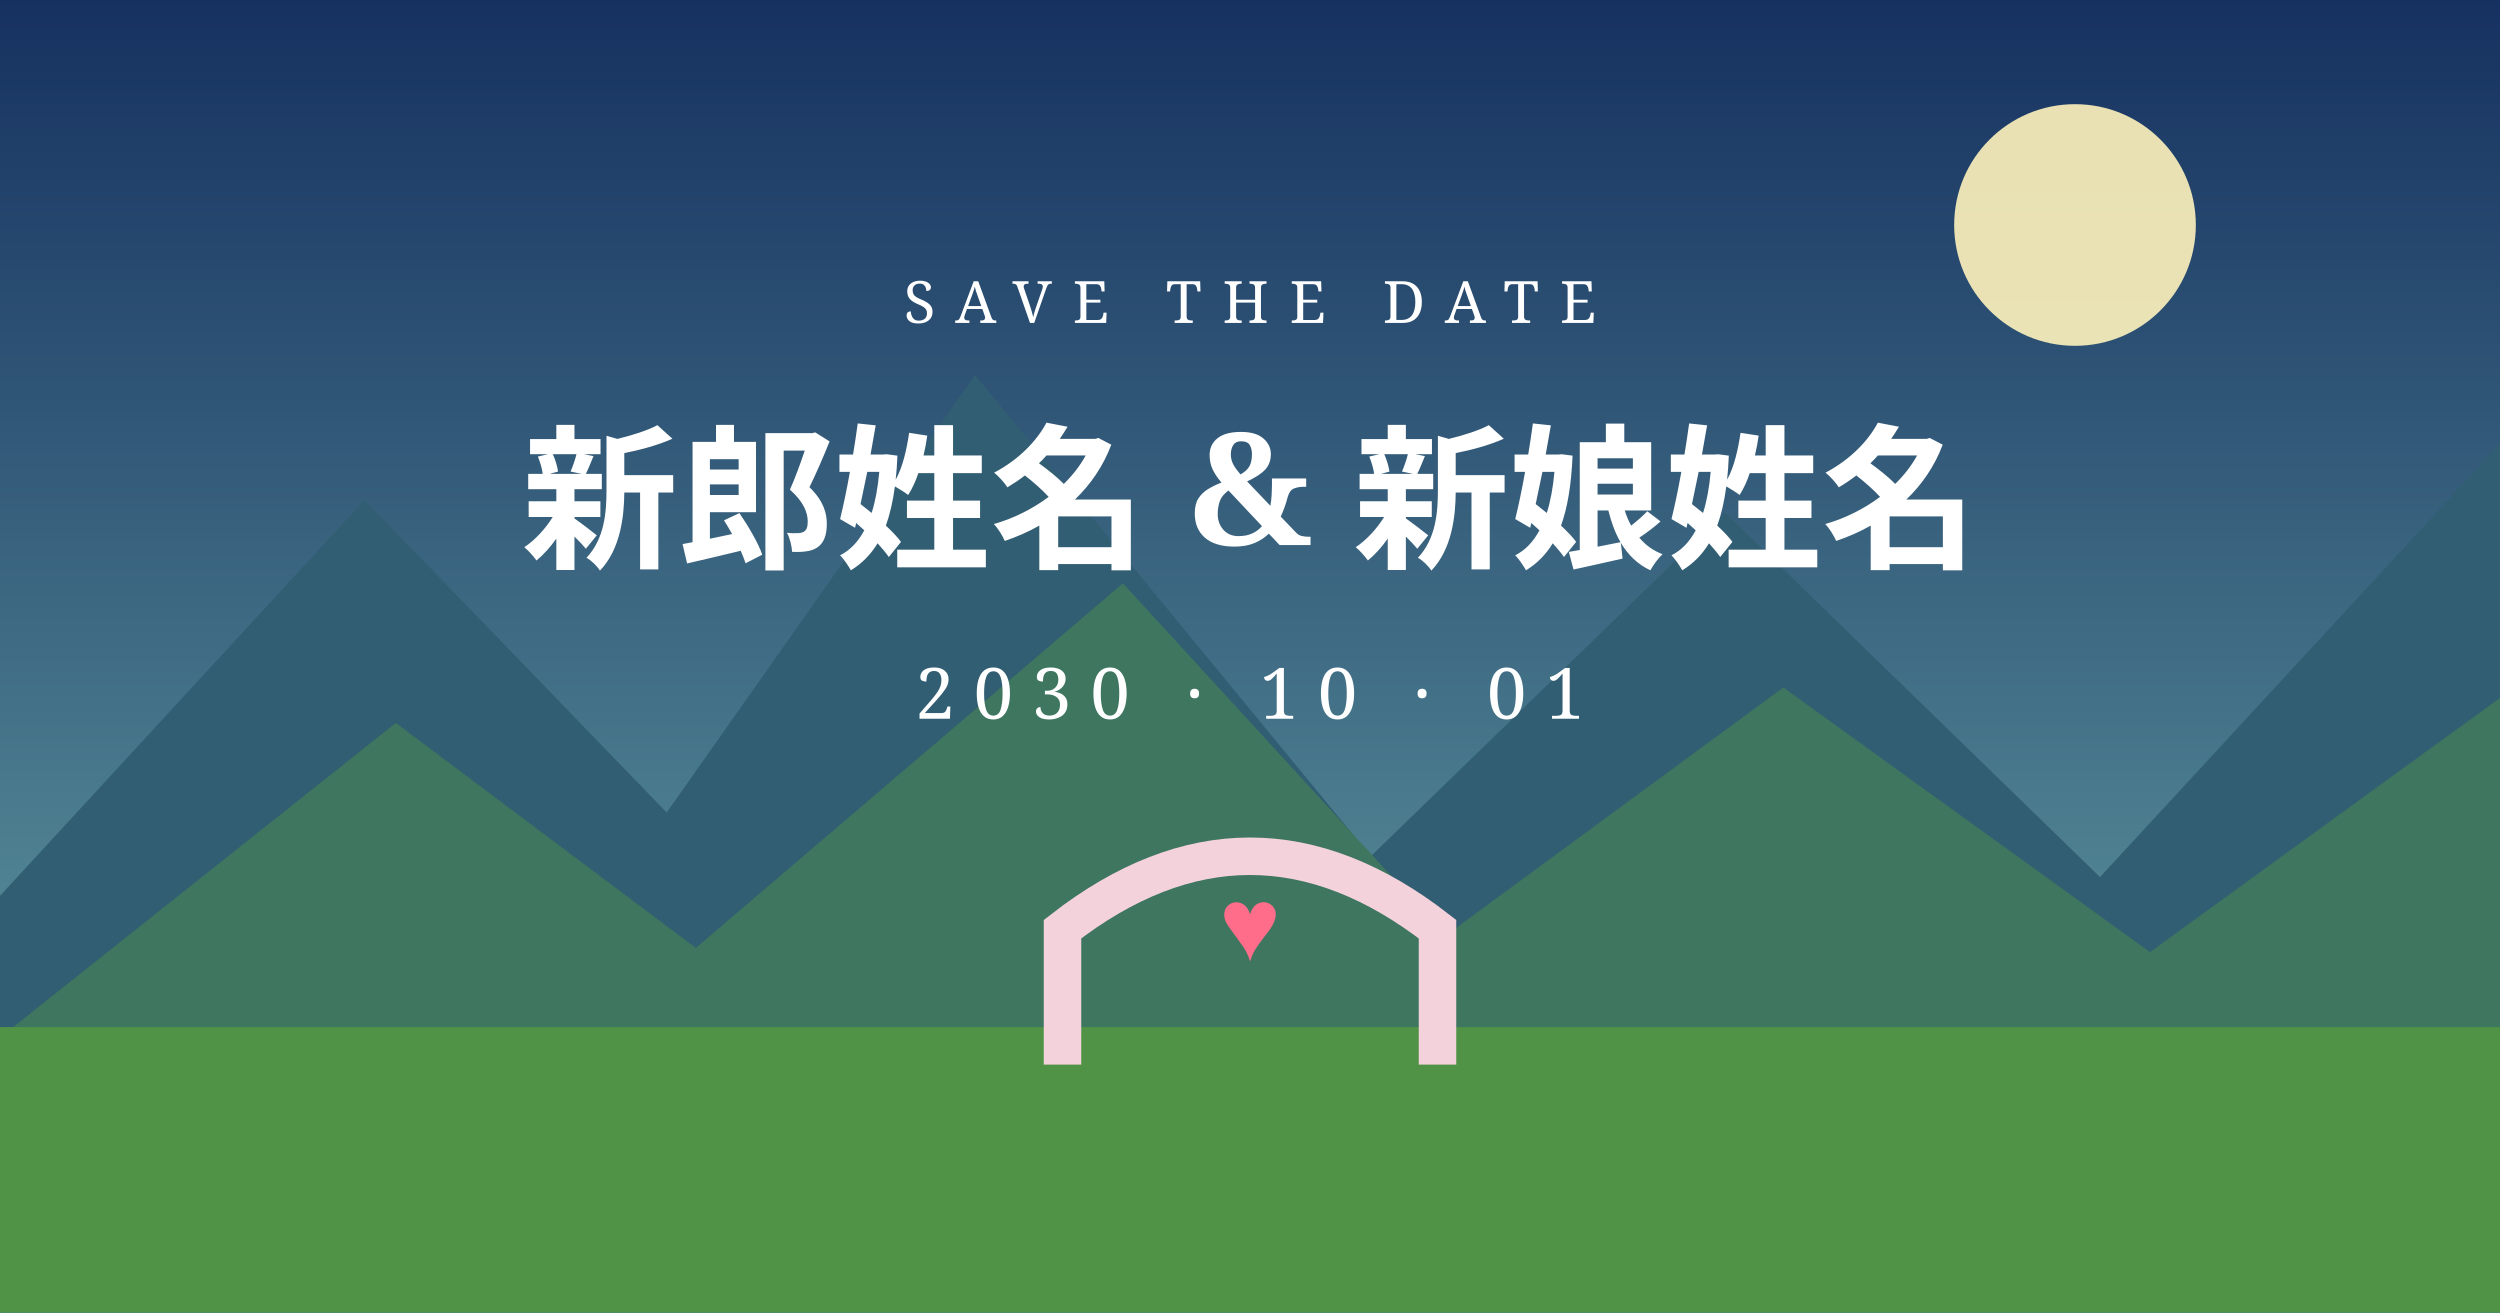
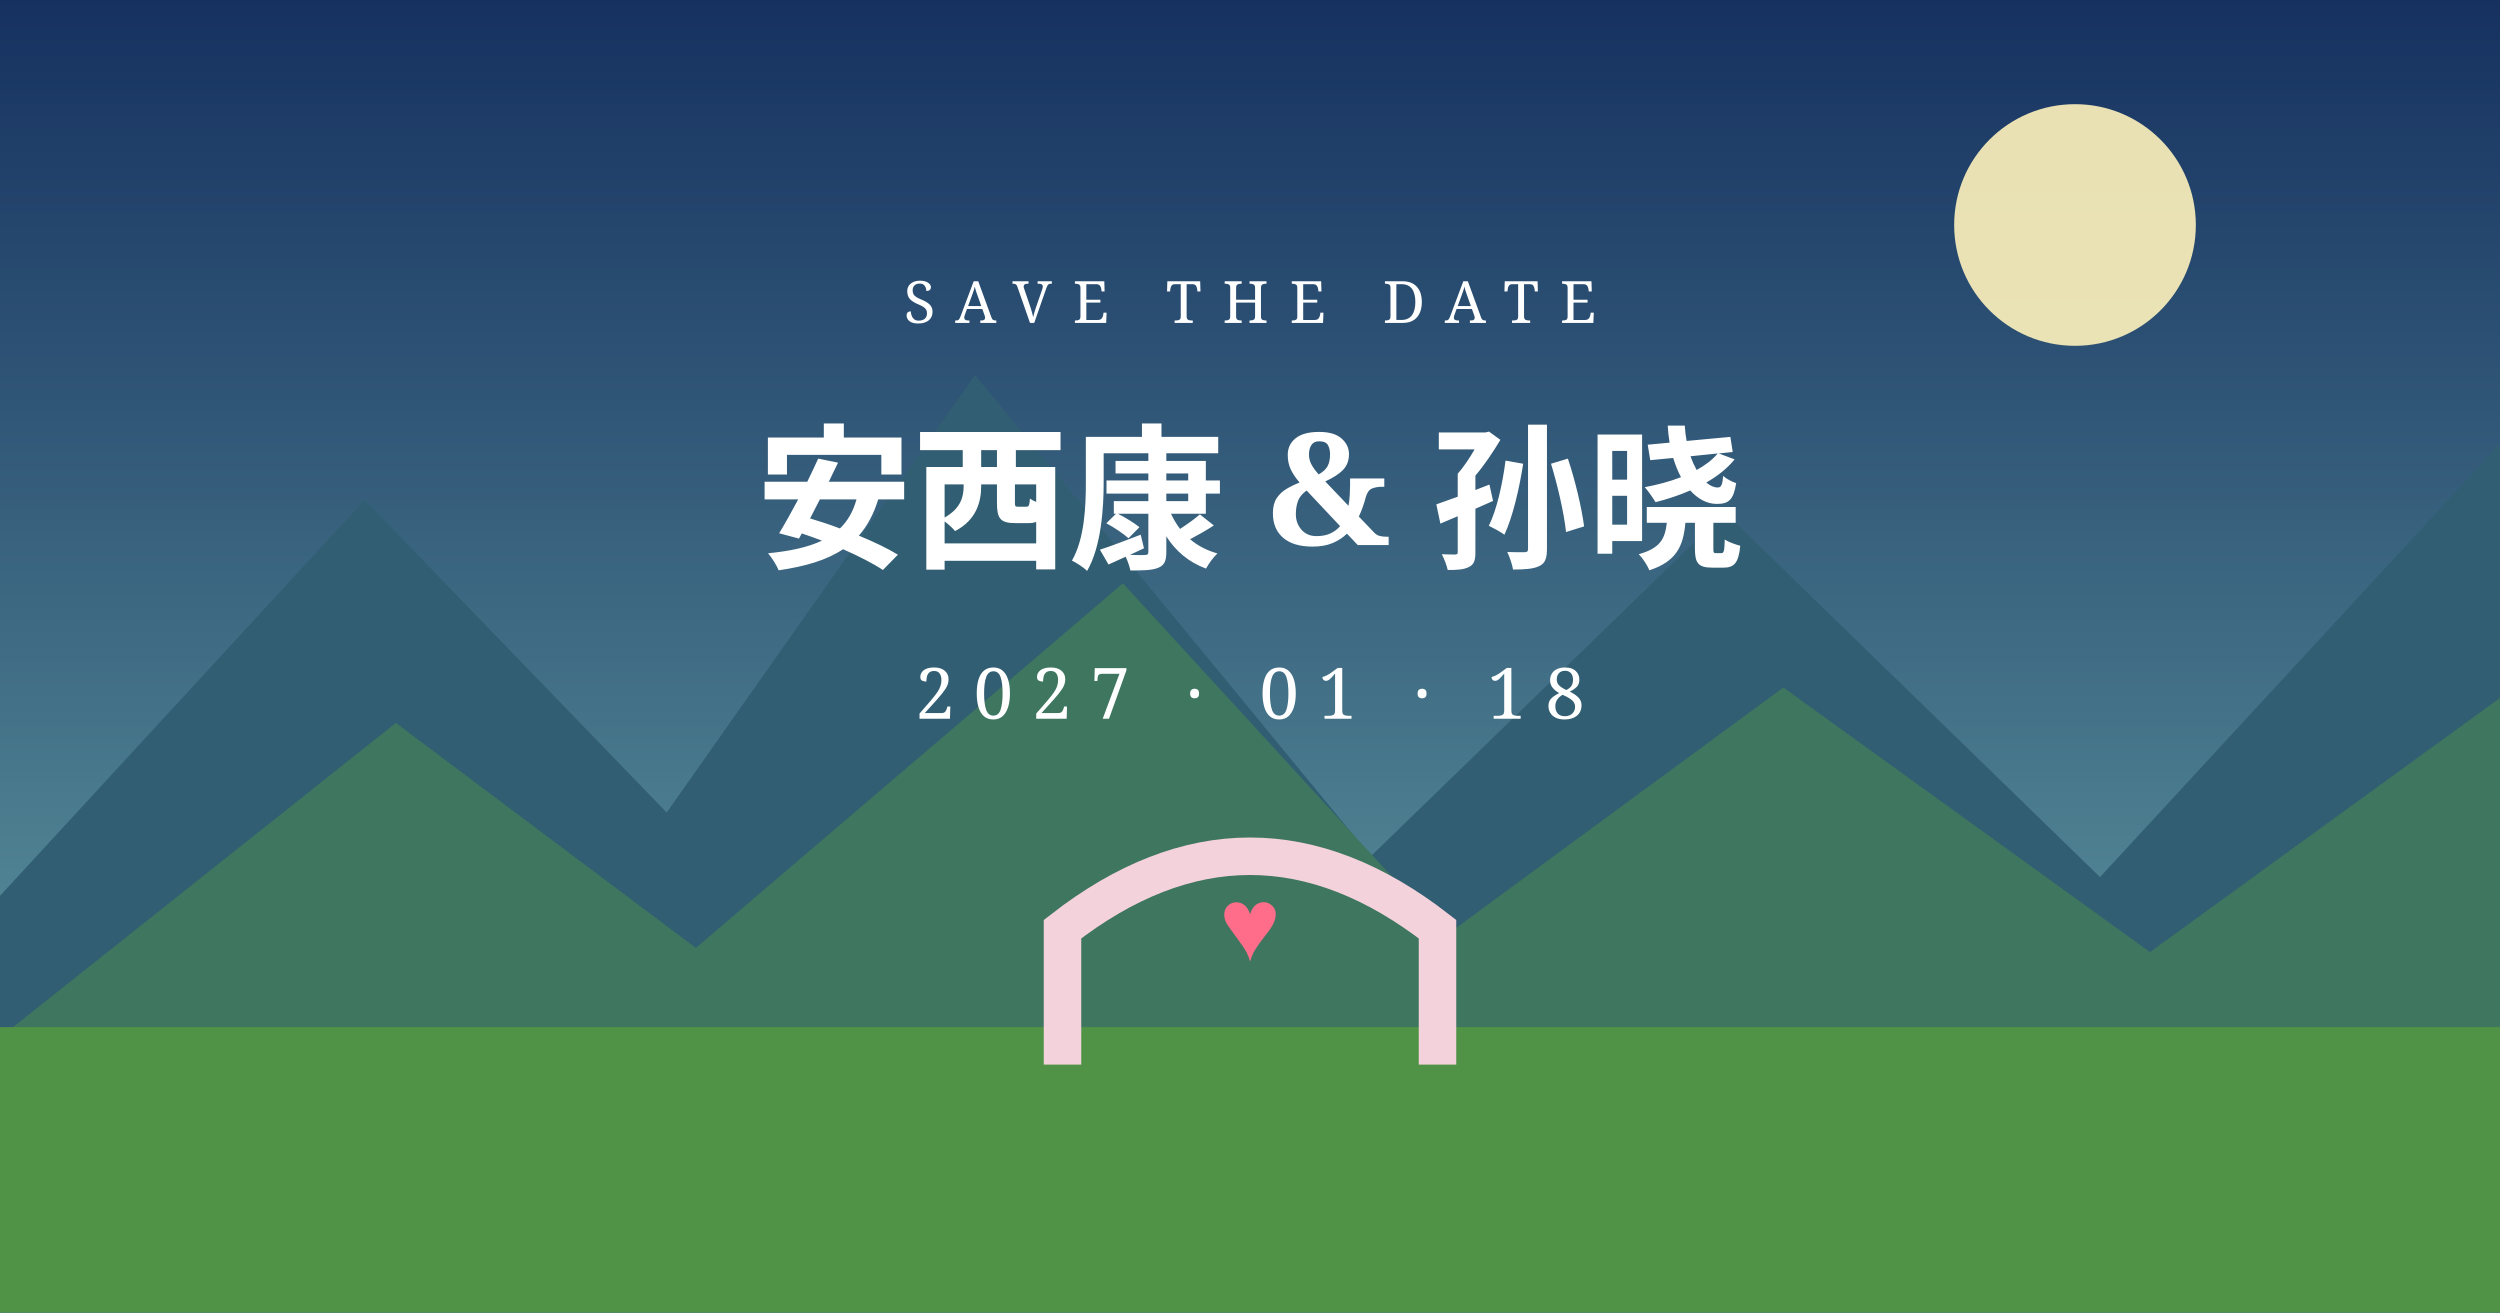
<svg xmlns="http://www.w3.org/2000/svg" width="1200" height="630" viewBox="0 0 1200 630">
  <defs>
    <linearGradient id="sky" x1="0" y1="0" x2="0" y2="1">
      <stop stop-color="#163160" />
      <stop offset="1" stop-color="#6aa9aa" />
    </linearGradient>
  </defs>
  <rect width="1200" height="630" fill="url(#sky)" />
  <circle cx="996" cy="108" r="58" fill="#fff3bc" opacity=".9" />
  <path d="M0 430L175 240l145 150 148-210 190 231 170-165 180 175 192-208v417H0Z" fill="#315e72" />
  <path d="M0 498l190-151 144 108 205-175 155 169 162-119 176 127 168-122v295H0Z" fill="#3e765f" />
  <rect y="493" width="1200" height="137" fill="#509347" />
  <g fill="#fff" text-anchor="middle" font-family="serif">
    <text x="600" y="155" font-size="28" letter-spacing="10">SAVE THE DATE</text>
-     <text x="600" y="267" font-size="75" font-weight="700">新郎姓名  &amp;  新娘姓名</text>
-     <text x="600" y="345" font-size="34" letter-spacing="9">2030 · 10 · 01</text>
+     <text x="600" y="267" font-size="75" font-weight="700">安西康  &amp;  孙晓</text>
+     <text x="600" y="345" font-size="34" letter-spacing="9">2027 · 01 · 18</text>
  </g>
  <g transform="translate(510 421)" fill="none" stroke="#f4d2db" stroke-width="18">
    <path d="M0 90V25Q90-45 180 25v65" />
  </g>
  <text x="600" y="461" text-anchor="middle" fill="#ff6d8b" font-size="50">♥</text>
</svg>
